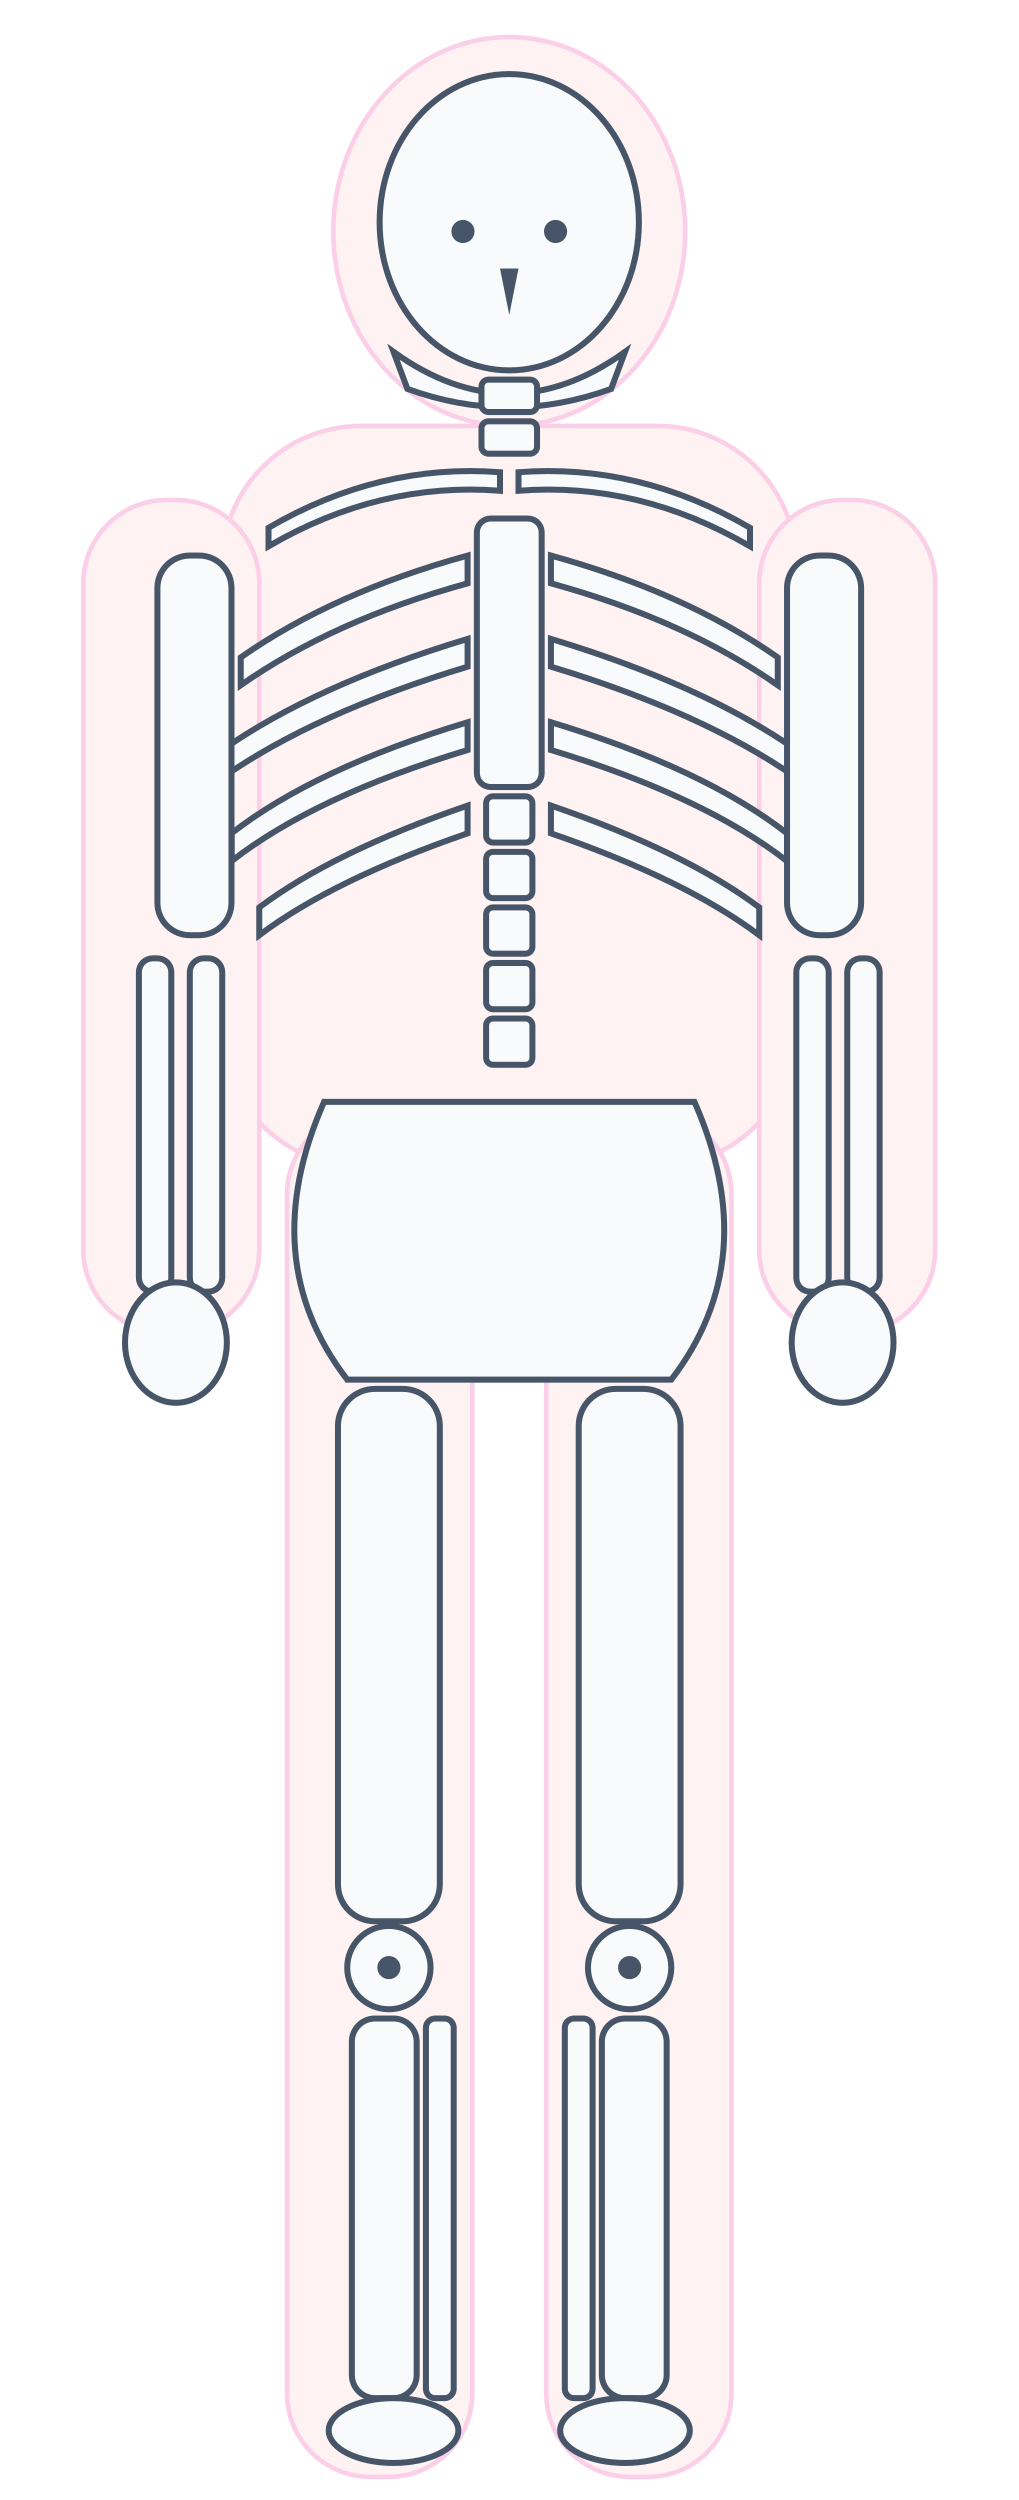
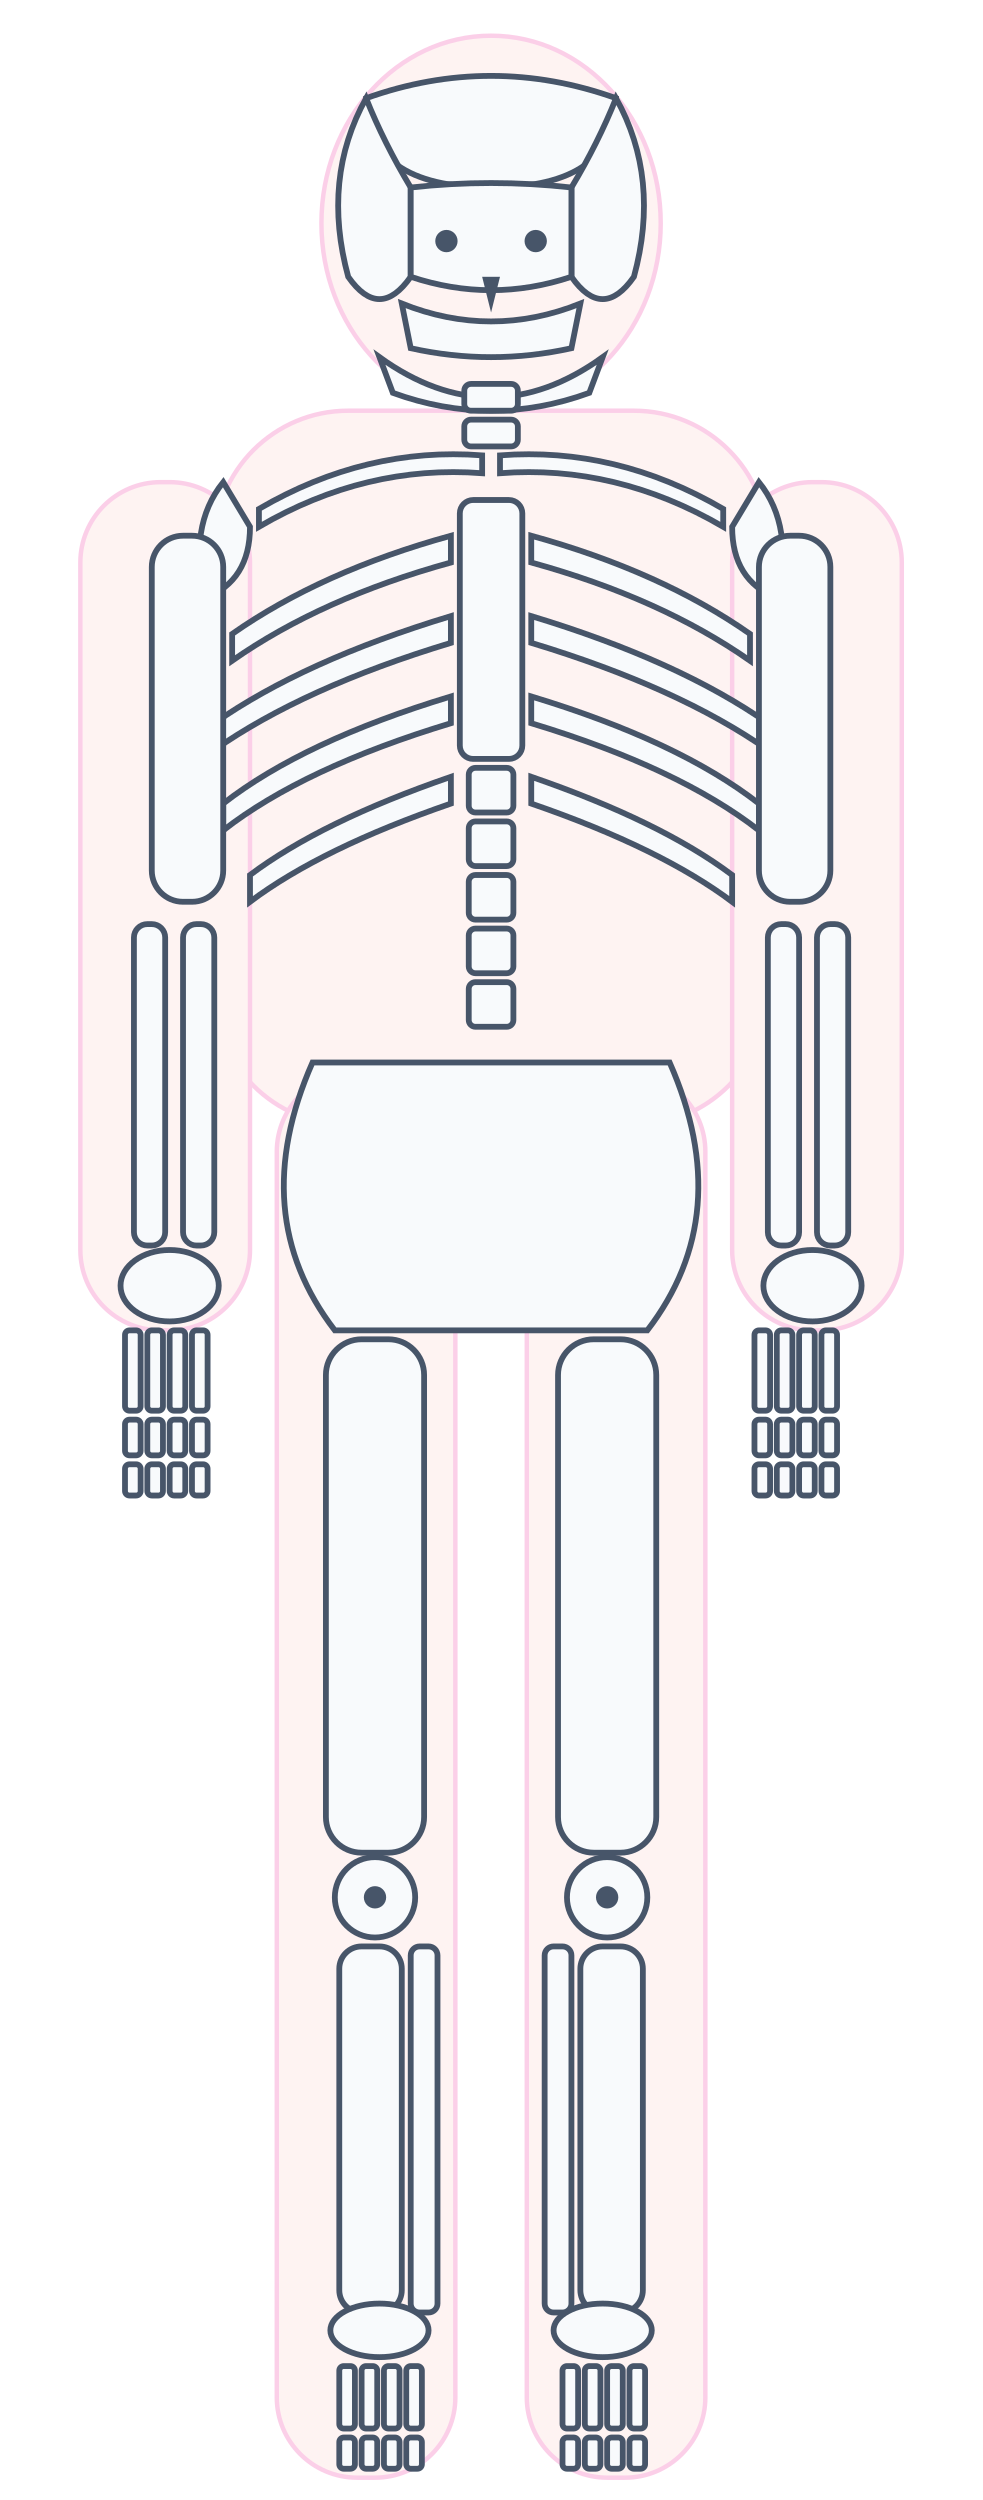
- <svg xmlns="http://www.w3.org/2000/svg" viewBox="0 0 220 540" class="anat-svg" aria-label="Skelet vooraanzicht">
+ <svg xmlns="http://www.w3.org/2000/svg" viewBox="0 0 220 560" class="anat-svg" aria-label="Skelet vooraanzicht">
  <defs>
    <style>
      .body-bg { fill:#fef3f2; stroke:#fbcfe8; stroke-width:1; }
      .bone    { fill:#f8fafc; stroke:#475569; stroke-width:1.3; }
      .feature { fill:#475569; }
      .region  { cursor:pointer; }
      .region:hover .bone      { fill:#fef9c3; }
      .region.correct .bone    { fill:#bbf7d0; stroke:#16a34a; stroke-width:2; }
      .region.wrong   .bone    { fill:#fecaca; stroke:#dc2626; stroke-width:2; }
      .region.hint    .bone    { fill:#bfdbfe; stroke:#2563eb; stroke-width:2; }
    </style>
  </defs>
  <g class="silhouette" pointer-events="none">
    <ellipse class="body-bg" cx="110" cy="50" rx="38" ry="42" />
    <rect class="body-bg" x="48" y="92" width="124" height="160" rx="30" />
-     <rect class="body-bg" x="18" y="108" width="38" height="180" rx="18" />
-     <rect class="body-bg" x="164" y="108" width="38" height="180" rx="18" />
-     <rect class="body-bg" x="62" y="240" width="40" height="295" rx="18" />
-     <rect class="body-bg" x="118" y="240" width="40" height="295" rx="18" />
+     <rect class="body-bg" x="18" y="108" width="38" height="190" rx="18" />
+     <rect class="body-bg" x="164" y="108" width="38" height="190" rx="18" />
+     <rect class="body-bg" x="62" y="240" width="40" height="315" rx="18" />
+     <rect class="body-bg" x="118" y="240" width="40" height="315" rx="18" />
+   </g>
+   <g class="region" data-region="r-voorhoofdsbeen">
+     <path class="bone" d="M82,22 Q110,12 138,22 Q138,42 110,42 Q82,42 82,22 Z" />
+   </g>
+   <g class="region" data-region="r-wandbeen">
+     <path class="bone" d="M82,22 Q72,40 78,62 Q85,72 92,62 L92,42 Q86,32 82,22 Z" />
+     <path class="bone" d="M138,22 Q148,40 142,62 Q135,72 128,62 L128,42 Q134,32 138,22 Z" />
  </g>
  <g class="region" data-region="r-schedel">
-     <ellipse class="bone" cx="110" cy="48" rx="28" ry="32" />
-     <circle class="feature" cx="100" cy="50" r="2.5" />
-     <circle class="feature" cx="120" cy="50" r="2.5" />
-     <path class="feature" d="M108,58 L110,68 L112,58 Z" />
+     <path class="bone" d="M92,42 Q110,40 128,42 L128,62 Q110,68 92,62 Z" />
+     <circle class="feature" cx="100" cy="54" r="2.5" />
+     <circle class="feature" cx="120" cy="54" r="2.5" />
+     <path class="feature" d="M108,62 L110,70 L112,62 Z" />
+   </g>
+   <g class="region" data-region="r-bovenkaak">
+     <path class="bone" d="M90,68 Q110,76 130,68 L128,78 Q110,82 92,78 Z" />
  </g>
  <g class="region" data-region="r-onderkaak">
-     <path class="bone" d="M85,76 Q110,94 135,76 L132,84 Q110,92 88,84 Z" />
+     <path class="bone" d="M85,80 Q110,98 135,80 L132,88 Q110,96 88,88 Z" />
  </g>
  <g class="region" data-region="r-halswervels">
-     <rect class="bone" x="104" y="82" width="12" height="7" rx="1.5" />
-     <rect class="bone" x="104" y="91" width="12" height="7" rx="1.5" />
+     <rect class="bone" x="104" y="86" width="12" height="6" rx="1.5" />
+     <rect class="bone" x="104" y="94" width="12" height="6" rx="1.5" />
  </g>
  <g class="region" data-region="r-sleutelbeen">
    <path class="bone" d="M108,102 Q82,100 58,114 L58,118 Q82,104 108,106 Z" />
    <path class="bone" d="M112,102 Q138,100 162,114 L162,118 Q138,104 112,106 Z" />
+   </g>
+   <g class="region" data-region="r-schouderblad">
+     <path class="bone" d="M50,108 Q42,118 46,134 Q56,130 56,118 Z" />
+     <path class="bone" d="M170,108 Q178,118 174,134 Q164,130 164,118 Z" />
  </g>
  <g class="region" data-region="r-borstbeen">
    <rect class="bone" x="103" y="112" width="14" height="58" rx="3" />
  </g>
  <g class="region" data-region="r-ribben">
    <path class="bone" d="M101,120 Q72,128 52,142 L52,148 Q72,134 101,126 Z" />
    <path class="bone" d="M101,138 Q68,148 48,162 L48,168 Q68,154 101,144 Z" />
    <path class="bone" d="M101,156 Q68,166 50,180 L50,186 Q68,172 101,162 Z" />
    <path class="bone" d="M101,174 Q72,184 56,196 L56,202 Q72,190 101,180 Z" />
    <path class="bone" d="M119,120 Q148,128 168,142 L168,148 Q148,134 119,126 Z" />
    <path class="bone" d="M119,138 Q152,148 172,162 L172,168 Q152,154 119,144 Z" />
    <path class="bone" d="M119,156 Q152,166 170,180 L170,186 Q152,172 119,162 Z" />
    <path class="bone" d="M119,174 Q148,184 164,196 L164,202 Q148,190 119,180 Z" />
  </g>
  <g class="region" data-region="r-wervelkolom">
    <rect class="bone" x="105" y="172" width="10" height="10" rx="1.5" />
    <rect class="bone" x="105" y="184" width="10" height="10" rx="1.5" />
    <rect class="bone" x="105" y="196" width="10" height="10" rx="1.5" />
    <rect class="bone" x="105" y="208" width="10" height="10" rx="1.5" />
    <rect class="bone" x="105" y="220" width="10" height="10" rx="1.5" />
  </g>
  <g class="region" data-region="r-opperarmbeen">
    <rect class="bone" x="34" y="120" width="16" height="82" rx="7" />
    <rect class="bone" x="170" y="120" width="16" height="82" rx="7" />
  </g>
  <g class="region" data-region="r-spaakbeen">
    <rect class="bone" x="30" y="207" width="7" height="72" rx="3" />
    <rect class="bone" x="183" y="207" width="7" height="72" rx="3" />
  </g>
  <g class="region" data-region="r-ellepijp">
    <rect class="bone" x="41" y="207" width="7" height="72" rx="3" />
    <rect class="bone" x="172" y="207" width="7" height="72" rx="3" />
  </g>
-   <g class="region" data-region="r-hand">
-     <ellipse class="bone" cx="38" cy="290" rx="11" ry="13" />
-     <ellipse class="bone" cx="182" cy="290" rx="11" ry="13" />
+   <g class="region" data-region="r-handwortel">
+     <ellipse class="bone" cx="38" cy="288" rx="11" ry="8" />
+     <ellipse class="bone" cx="182" cy="288" rx="11" ry="8" />
+   </g>
+   <g class="region" data-region="r-middenhand">
+     <rect class="bone" x="28" y="298" width="3.5" height="18" rx="1" />
+     <rect class="bone" x="33" y="298" width="3.5" height="18" rx="1" />
+     <rect class="bone" x="38" y="298" width="3.5" height="18" rx="1" />
+     <rect class="bone" x="43" y="298" width="3.5" height="18" rx="1" />
+     <rect class="bone" x="184" y="298" width="3.5" height="18" rx="1" />
+     <rect class="bone" x="179" y="298" width="3.5" height="18" rx="1" />
+     <rect class="bone" x="174" y="298" width="3.5" height="18" rx="1" />
+     <rect class="bone" x="169" y="298" width="3.5" height="18" rx="1" />
+   </g>
+   <g class="region" data-region="r-vingerkootjes">
+     <rect class="bone" x="28" y="318" width="3.5" height="8" rx="1" />
+     <rect class="bone" x="33" y="318" width="3.5" height="8" rx="1" />
+     <rect class="bone" x="38" y="318" width="3.5" height="8" rx="1" />
+     <rect class="bone" x="43" y="318" width="3.5" height="8" rx="1" />
+     <rect class="bone" x="28" y="328" width="3.5" height="7" rx="1" />
+     <rect class="bone" x="33" y="328" width="3.5" height="7" rx="1" />
+     <rect class="bone" x="38" y="328" width="3.5" height="7" rx="1" />
+     <rect class="bone" x="43" y="328" width="3.5" height="7" rx="1" />
+     <rect class="bone" x="184" y="318" width="3.5" height="8" rx="1" />
+     <rect class="bone" x="179" y="318" width="3.5" height="8" rx="1" />
+     <rect class="bone" x="174" y="318" width="3.5" height="8" rx="1" />
+     <rect class="bone" x="169" y="318" width="3.5" height="8" rx="1" />
+     <rect class="bone" x="184" y="328" width="3.5" height="7" rx="1" />
+     <rect class="bone" x="179" y="328" width="3.5" height="7" rx="1" />
+     <rect class="bone" x="174" y="328" width="3.5" height="7" rx="1" />
+     <rect class="bone" x="169" y="328" width="3.5" height="7" rx="1" />
  </g>
  <g class="region" data-region="r-bekkengordel">
    <path class="bone" d="M70,238 L150,238 Q165,272 145,298 L75,298 Q55,272 70,238 Z" />
  </g>
  <g class="region" data-region="r-dijbeen">
    <rect class="bone" x="73" y="300" width="22" height="115" rx="8" />
    <rect class="bone" x="125" y="300" width="22" height="115" rx="8" />
  </g>
  <g class="region" data-region="r-kniebeen">
    <circle class="bone" cx="84" cy="425" r="9" />
    <circle class="feature" cx="84" cy="425" r="2.5" />
    <circle class="bone" cx="136" cy="425" r="9" />
    <circle class="feature" cx="136" cy="425" r="2.5" />
  </g>
  <g class="region" data-region="r-scheenbeen">
    <rect class="bone" x="76" y="436" width="14" height="82" rx="5" />
    <rect class="bone" x="130" y="436" width="14" height="82" rx="5" />
  </g>
  <g class="region" data-region="r-kuitbeen">
    <rect class="bone" x="92" y="436" width="6" height="82" rx="2" />
    <rect class="bone" x="122" y="436" width="6" height="82" rx="2" />
  </g>
-   <g class="region" data-region="r-voet">
-     <ellipse class="bone" cx="85" cy="525" rx="14" ry="7" />
-     <ellipse class="bone" cx="135" cy="525" rx="14" ry="7" />
+   <g class="region" data-region="r-voetwortel">
+     <ellipse class="bone" cx="85" cy="522" rx="11" ry="6" />
+     <ellipse class="bone" cx="135" cy="522" rx="11" ry="6" />
+   </g>
+   <g class="region" data-region="r-middenvoet">
+     <rect class="bone" x="76" y="530" width="3.5" height="14" rx="1" />
+     <rect class="bone" x="81" y="530" width="3.5" height="14" rx="1" />
+     <rect class="bone" x="86" y="530" width="3.5" height="14" rx="1" />
+     <rect class="bone" x="91" y="530" width="3.5" height="14" rx="1" />
+     <rect class="bone" x="126" y="530" width="3.5" height="14" rx="1" />
+     <rect class="bone" x="131" y="530" width="3.5" height="14" rx="1" />
+     <rect class="bone" x="136" y="530" width="3.5" height="14" rx="1" />
+     <rect class="bone" x="141" y="530" width="3.5" height="14" rx="1" />
+   </g>
+   <g class="region" data-region="r-teenkootjes">
+     <rect class="bone" x="76" y="546" width="3.5" height="7" rx="1" />
+     <rect class="bone" x="81" y="546" width="3.5" height="7" rx="1" />
+     <rect class="bone" x="86" y="546" width="3.5" height="7" rx="1" />
+     <rect class="bone" x="91" y="546" width="3.5" height="7" rx="1" />
+     <rect class="bone" x="126" y="546" width="3.5" height="7" rx="1" />
+     <rect class="bone" x="131" y="546" width="3.5" height="7" rx="1" />
+     <rect class="bone" x="136" y="546" width="3.5" height="7" rx="1" />
+     <rect class="bone" x="141" y="546" width="3.5" height="7" rx="1" />
  </g>
</svg>
